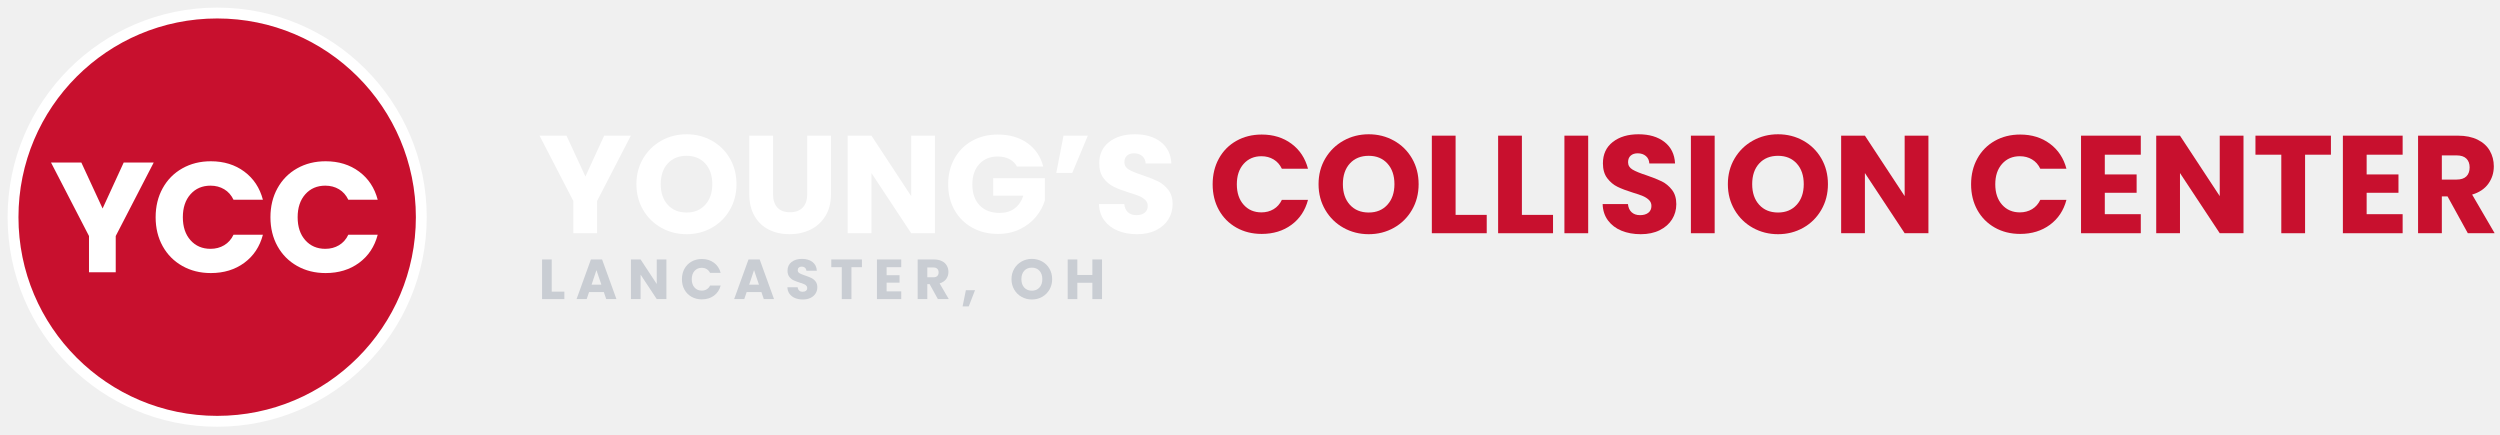
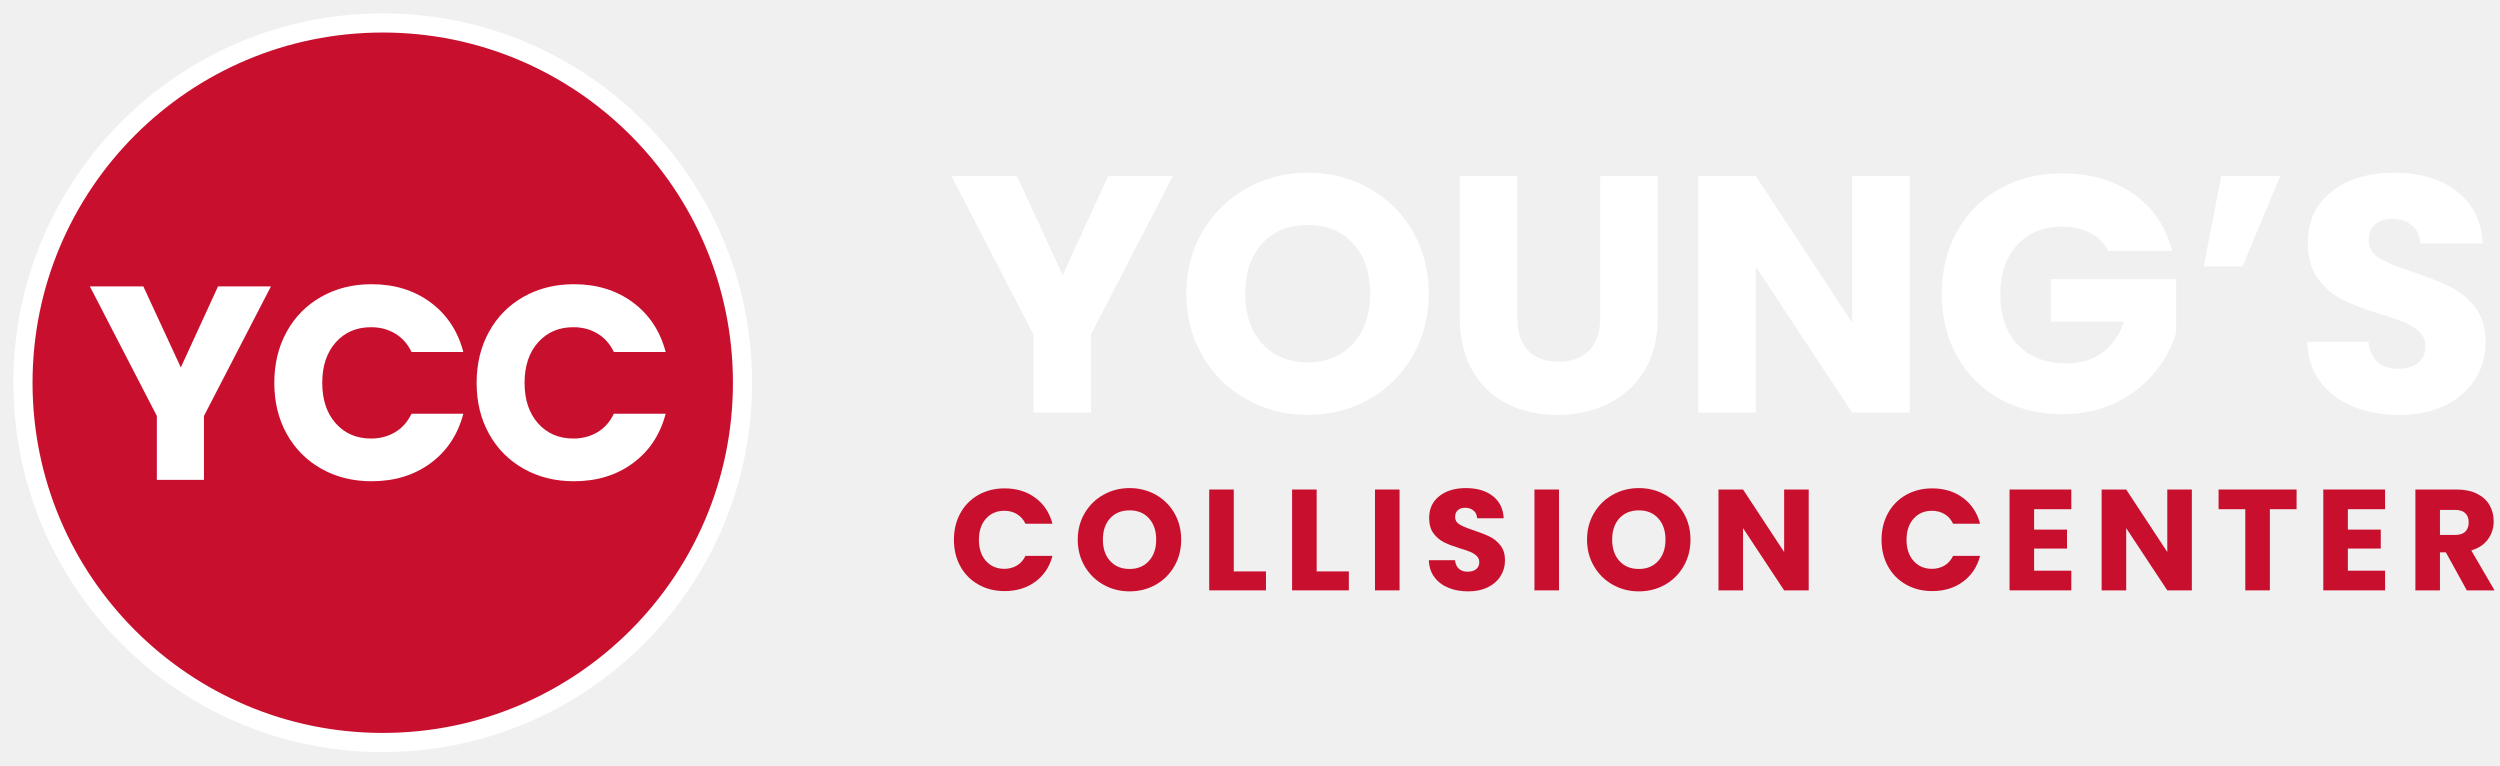
- <svg xmlns="http://www.w3.org/2000/svg" width="575.6" height="100.0" viewBox="0 0 575.6 100.0">
+ <svg xmlns="http://www.w3.org/2000/svg" width="326.6" height="100.0" viewBox="0 0 326.6 100.0">
  <circle cx="50.0" cy="50.0" r="47.0" fill="#C8102E" />
  <circle cx="50.0" cy="50.0" r="47.0" fill="none" stroke="#ffffff" stroke-width="2.5" />
  <path d="M664 702 421 232V0H250V232L7 702H201L337 408L472 702Z" fill="#ffffff" transform="translate(11.490,62.690) scale(0.036,-0.036)" />
  <path d="M386 710Q511 710 600.0 644.0Q689 578 719 464H531Q510 508 471.5 531.0Q433 554 384 554Q305 554 256.0 499.0Q207 444 207 352Q207 260 256.0 205.0Q305 150 384 150Q433 150 471.5 173.0Q510 196 531 240H719Q689 126 600.0 60.5Q511 -5 386 -5Q284 -5 203.5 40.5Q123 86 78.0 167.0Q33 248 33 352Q33 456 78.0 537.5Q123 619 203.5 664.5Q284 710 386 710Z" fill="#ffffff" transform="translate(34.646,62.690) scale(0.036,-0.036)" />
  <path d="M386 710Q511 710 600.0 644.0Q689 578 719 464H531Q510 508 471.5 531.0Q433 554 384 554Q305 554 256.0 499.0Q207 444 207 352Q207 260 256.0 205.0Q305 150 384 150Q433 150 471.5 173.0Q510 196 531 240H719Q689 126 600.0 60.5Q511 -5 386 -5Q284 -5 203.5 40.5Q123 86 78.0 167.0Q33 248 33 352Q33 456 78.0 537.5Q123 619 203.5 664.5Q284 710 386 710Z" fill="#ffffff" transform="translate(61.078,62.690) scale(0.036,-0.036)" />
-   <path d="M664 702 421 232V0H250V232L7 702H201L337 408L472 702Z" fill="#ffffff" transform="translate(124.000,53.698) scale(0.032,-0.032)" />
-   <path d="M33 353Q33 456 81.5 538.0Q130 620 212.5 666.0Q295 712 394 712Q493 712 575.5 666.0Q658 620 705.5 538.0Q753 456 753 353Q753 250 705.0 167.5Q657 85 575.0 39.0Q493 -7 394 -7Q295 -7 212.5 39.0Q130 85 81.5 167.5Q33 250 33 353ZM579 353Q579 446 528.5 501.5Q478 557 394 557Q309 557 258.5 502.0Q208 447 208 353Q208 260 258.5 204.5Q309 149 394 149Q478 149 528.5 205.0Q579 261 579 353Z" fill="#ffffff" transform="translate(145.472,53.698) scale(0.032,-0.032)" />
-   <path d="M230 702V282Q230 219 261.0 185.0Q292 151 352 151Q412 151 444.0 185.0Q476 219 476 282V702H647V283Q647 189 607.0 124.0Q567 59 499.5 26.0Q432 -7 349 -7Q266 -7 200.5 25.5Q135 58 97.0 123.5Q59 189 59 283V702Z" fill="#ffffff" transform="translate(170.624,53.698) scale(0.032,-0.032)" />
-   <path d="M690 0H519L233 433V0H62V702H233L519 267V702H690Z" fill="#ffffff" transform="translate(193.184,53.698) scale(0.032,-0.032)" />
-   <path d="M528 480Q509 515 473.5 533.5Q438 552 390 552Q307 552 257.0 497.5Q207 443 207 352Q207 255 259.5 200.5Q312 146 404 146Q467 146 510.5 178.0Q554 210 574 270H357V396H729V237Q710 173 664.5 118.0Q619 63 549.0 29.0Q479 -5 391 -5Q287 -5 205.5 40.5Q124 86 78.5 167.0Q33 248 33 352Q33 456 78.5 537.5Q124 619 205.0 664.5Q286 710 390 710Q516 710 602.5 649.0Q689 588 717 480Z" fill="#ffffff" transform="translate(217.248,53.698) scale(0.032,-0.032)" />
-   <path d="M101 702H276L164 434H49Z" fill="#ffffff" transform="translate(241.632,53.698) scale(0.032,-0.032)" />
-   <path d="M42 210H224Q228 171 251.0 150.5Q274 130 311 130Q349 130 371.0 147.5Q393 165 393 196Q393 222 375.5 239.0Q358 256 332.5 267.0Q307 278 260 292Q192 313 149.0 334.0Q106 355 75.0 396.0Q44 437 44 503Q44 601 115.0 656.5Q186 712 300 712Q416 712 487.0 656.5Q558 601 563 502H378Q376 536 353.0 555.5Q330 575 294 575Q263 575 244.0 558.5Q225 542 225 511Q225 477 257.0 458.0Q289 439 357 417Q425 394 467.5 373.0Q510 352 541.0 312.0Q572 272 572 209Q572 149 541.5 100.0Q511 51 453.0 22.0Q395 -7 316 -7Q239 -7 178.0 18.0Q117 43 80.5 92.0Q44 141 42 210Z" fill="#ffffff" transform="translate(251.680,53.698) scale(0.032,-0.032)" />
-   <path d="M386 710Q511 710 600.0 644.0Q689 578 719 464H531Q510 508 471.5 531.0Q433 554 384 554Q305 554 256.0 499.0Q207 444 207 352Q207 260 256.0 205.0Q305 150 384 150Q433 150 471.5 173.0Q510 196 531 240H719Q689 126 600.0 60.5Q511 -5 386 -5Q284 -5 203.5 40.5Q123 86 78.0 167.0Q33 248 33 352Q33 456 78.0 537.5Q123 619 203.5 664.5Q284 710 386 710Z" fill="#C8102E" transform="translate(278.144,53.698) scale(0.032,-0.032)" />
-   <path d="M33 353Q33 456 81.5 538.0Q130 620 212.5 666.0Q295 712 394 712Q493 712 575.5 666.0Q658 620 705.5 538.0Q753 456 753 353Q753 250 705.0 167.5Q657 85 575.0 39.0Q493 -7 394 -7Q295 -7 212.5 39.0Q130 85 81.5 167.5Q33 250 33 353ZM579 353Q579 446 528.5 501.5Q478 557 394 557Q309 557 258.5 502.0Q208 447 208 353Q208 260 258.5 204.5Q309 149 394 149Q478 149 528.5 205.0Q579 261 579 353Z" fill="#C8102E" transform="translate(302.528,53.698) scale(0.032,-0.032)" />
-   <path d="M233 132H457V0H62V702H233Z" fill="#C8102E" transform="translate(327.680,53.698) scale(0.032,-0.032)" />
-   <path d="M233 132H457V0H62V702H233Z" fill="#C8102E" transform="translate(342.944,53.698) scale(0.032,-0.032)" />
-   <path d="M233 702V0H62V702Z" fill="#C8102E" transform="translate(358.208,53.698) scale(0.032,-0.032)" />
-   <path d="M42 210H224Q228 171 251.0 150.5Q274 130 311 130Q349 130 371.0 147.5Q393 165 393 196Q393 222 375.5 239.0Q358 256 332.5 267.0Q307 278 260 292Q192 313 149.0 334.0Q106 355 75.0 396.0Q44 437 44 503Q44 601 115.0 656.5Q186 712 300 712Q416 712 487.0 656.5Q558 601 563 502H378Q376 536 353.0 555.5Q330 575 294 575Q263 575 244.0 558.5Q225 542 225 511Q225 477 257.0 458.0Q289 439 357 417Q425 394 467.5 373.0Q510 352 541.0 312.0Q572 272 572 209Q572 149 541.5 100.0Q511 51 453.0 22.0Q395 -7 316 -7Q239 -7 178.0 18.0Q117 43 80.5 92.0Q44 141 42 210Z" fill="#C8102E" transform="translate(367.648,53.698) scale(0.032,-0.032)" />
-   <path d="M233 702V0H62V702Z" fill="#C8102E" transform="translate(387.328,53.698) scale(0.032,-0.032)" />
-   <path d="M33 353Q33 456 81.5 538.0Q130 620 212.5 666.0Q295 712 394 712Q493 712 575.5 666.0Q658 620 705.5 538.0Q753 456 753 353Q753 250 705.0 167.5Q657 85 575.0 39.0Q493 -7 394 -7Q295 -7 212.5 39.0Q130 85 81.5 167.5Q33 250 33 353ZM579 353Q579 446 528.5 501.5Q478 557 394 557Q309 557 258.5 502.0Q208 447 208 353Q208 260 258.5 204.5Q309 149 394 149Q478 149 528.5 205.0Q579 261 579 353Z" fill="#C8102E" transform="translate(396.768,53.698) scale(0.032,-0.032)" />
-   <path d="M690 0H519L233 433V0H62V702H233L519 267V702H690Z" fill="#C8102E" transform="translate(421.920,53.698) scale(0.032,-0.032)" />
-   <path d="M386 710Q511 710 600.0 644.0Q689 578 719 464H531Q510 508 471.5 531.0Q433 554 384 554Q305 554 256.0 499.0Q207 444 207 352Q207 260 256.0 205.0Q305 150 384 150Q433 150 471.5 173.0Q510 196 531 240H719Q689 126 600.0 60.5Q511 -5 386 -5Q284 -5 203.5 40.5Q123 86 78.0 167.0Q33 248 33 352Q33 456 78.0 537.5Q123 619 203.5 664.5Q284 710 386 710Z" fill="#C8102E" transform="translate(452.768,53.698) scale(0.032,-0.032)" />
-   <path d="M233 565V423H462V291H233V137H492V0H62V702H492V565Z" fill="#C8102E" transform="translate(477.152,53.698) scale(0.032,-0.032)" />
-   <path d="M690 0H519L233 433V0H62V702H233L519 267V702H690Z" fill="#C8102E" transform="translate(494.464,53.698) scale(0.032,-0.032)" />
-   <path d="M567 702V565H381V0H210V565H24V702Z" fill="#C8102E" transform="translate(518.528,53.698) scale(0.032,-0.032)" />
-   <path d="M233 565V423H462V291H233V137H492V0H62V702H492V565Z" fill="#C8102E" transform="translate(537.440,53.698) scale(0.032,-0.032)" />
-   <path d="M420 0 274 265H233V0H62V702H349Q432 702 490.5 673.0Q549 644 578.0 593.5Q607 543 607 481Q607 411 567.5 356.0Q528 301 451 278L613 0ZM233 386H339Q386 386 409.5 409.0Q433 432 433 474Q433 514 409.5 537.0Q386 560 339 560H233Z" fill="#C8102E" transform="translate(554.752,53.698) scale(0.032,-0.032)" />
-   <path d="M233 132H457V0H62V702H233Z" fill="#C9CDD3" transform="translate(124.000,68.863) scale(0.013,-0.013)" />
-   <path d="M499 124H237L195 0H16L270 702H468L722 0H541ZM455 256 368 513 282 256Z" fill="#C9CDD3" transform="translate(132.541,68.863) scale(0.013,-0.013)" />
-   <path d="M690 0H519L233 433V0H62V702H233L519 267V702H690Z" fill="#C9CDD3" transform="translate(144.462,68.863) scale(0.013,-0.013)" />
-   <path d="M386 710Q511 710 600.0 644.0Q689 578 719 464H531Q510 508 471.5 531.0Q433 554 384 554Q305 554 256.0 499.0Q207 444 207 352Q207 260 256.0 205.0Q305 150 384 150Q433 150 471.5 173.0Q510 196 531 240H719Q689 126 600.0 60.5Q511 -5 386 -5Q284 -5 203.5 40.5Q123 86 78.0 167.0Q33 248 33 352Q33 456 78.0 537.5Q123 619 203.5 664.5Q284 710 386 710Z" fill="#C9CDD3" transform="translate(156.578,68.863) scale(0.013,-0.013)" />
-   <path d="M499 124H237L195 0H16L270 702H468L722 0H541ZM455 256 368 513 282 256Z" fill="#C9CDD3" transform="translate(168.824,68.863) scale(0.013,-0.013)" />
-   <path d="M42 210H224Q228 171 251.0 150.5Q274 130 311 130Q349 130 371.0 147.5Q393 165 393 196Q393 222 375.5 239.0Q358 256 332.5 267.0Q307 278 260 292Q192 313 149.0 334.0Q106 355 75.0 396.0Q44 437 44 503Q44 601 115.0 656.5Q186 712 300 712Q416 712 487.0 656.5Q558 601 563 502H378Q376 536 353.0 555.5Q330 575 294 575Q263 575 244.0 558.5Q225 542 225 511Q225 477 257.0 458.0Q289 439 357 417Q425 394 467.5 373.0Q510 352 541.0 312.0Q572 272 572 209Q572 149 541.5 100.0Q511 51 453.0 22.0Q395 -7 316 -7Q239 -7 178.0 18.0Q117 43 80.5 92.0Q44 141 42 210Z" fill="#C9CDD3" transform="translate(180.745,68.863) scale(0.013,-0.013)" />
-   <path d="M567 702V565H381V0H210V565H24V702Z" fill="#C9CDD3" transform="translate(191.080,68.863) scale(0.013,-0.013)" />
-   <path d="M233 565V423H462V291H233V137H492V0H62V702H492V565Z" fill="#C9CDD3" transform="translate(201.103,68.863) scale(0.013,-0.013)" />
-   <path d="M420 0 274 265H233V0H62V702H349Q432 702 490.5 673.0Q549 644 578.0 593.5Q607 543 607 481Q607 411 567.5 356.0Q528 301 451 278L613 0ZM233 386H339Q386 386 409.5 409.0Q433 432 433 474Q433 514 409.5 537.0Q386 560 339 560H233Z" fill="#C9CDD3" transform="translate(210.476,68.863) scale(0.013,-0.013)" />
-   <path d="M246 158 135 -129H26L84 158Z" fill="#C9CDD3" transform="translate(221.292,68.863) scale(0.013,-0.013)" />
-   <path d="M33 353Q33 456 81.5 538.0Q130 620 212.5 666.0Q295 712 394 712Q493 712 575.5 666.0Q658 620 705.5 538.0Q753 456 753 353Q753 250 705.0 167.5Q657 85 575.0 39.0Q493 -7 394 -7Q295 -7 212.5 39.0Q130 85 81.5 167.5Q33 250 33 353ZM579 353Q579 446 528.5 501.5Q478 557 394 557Q309 557 258.5 502.0Q208 447 208 353Q208 260 258.5 204.5Q309 149 394 149Q478 149 528.5 205.0Q579 261 579 353Z" fill="#C9CDD3" transform="translate(232.459,68.863) scale(0.013,-0.013)" />
-   <path d="M670 702V0H499V289H233V0H62V702H233V427H499V702Z" fill="#C9CDD3" transform="translate(245.017,68.863) scale(0.013,-0.013)" />
+   <path d="M664 702 421 232V0H250V232L7 702H201L337 408L472 702Z" fill="#ffffff" transform="translate(124.000,53.894) scale(0.044,-0.044)" />
+   <path d="M33 353Q33 456 81.5 538.0Q130 620 212.5 666.0Q295 712 394 712Q493 712 575.5 666.0Q658 620 705.5 538.0Q753 456 753 353Q753 250 705.0 167.5Q657 85 575.0 39.0Q493 -7 394 -7Q295 -7 212.5 39.0Q130 85 81.5 167.5Q33 250 33 353ZM579 353Q579 446 528.5 501.5Q478 557 394 557Q309 557 258.5 502.0Q208 447 208 353Q208 260 258.5 204.5Q309 149 394 149Q478 149 528.5 205.0Q579 261 579 353Z" fill="#ffffff" transform="translate(153.524,53.894) scale(0.044,-0.044)" />
+   <path d="M230 702V282Q230 219 261.0 185.0Q292 151 352 151Q412 151 444.0 185.0Q476 219 476 282V702H647V283Q647 189 607.0 124.0Q567 59 499.5 26.0Q432 -7 349 -7Q266 -7 200.5 25.5Q135 58 97.0 123.5Q59 189 59 283V702Z" fill="#ffffff" transform="translate(188.108,53.894) scale(0.044,-0.044)" />
+   <path d="M690 0H519L233 433V0H62V702H233L519 267V702H690Z" fill="#ffffff" transform="translate(219.128,53.894) scale(0.044,-0.044)" />
+   <path d="M528 480Q509 515 473.5 533.5Q438 552 390 552Q307 552 257.0 497.5Q207 443 207 352Q207 255 259.5 200.5Q312 146 404 146Q467 146 510.5 178.0Q554 210 574 270H357V396H729V237Q710 173 664.5 118.0Q619 63 549.0 29.0Q479 -5 391 -5Q287 -5 205.5 40.5Q124 86 78.5 167.0Q33 248 33 352Q33 456 78.5 537.5Q124 619 205.0 664.5Q286 710 390 710Q516 710 602.5 649.0Q689 588 717 480Z" fill="#ffffff" transform="translate(252.216,53.894) scale(0.044,-0.044)" />
+   <path d="M101 702H276L164 434H49Z" fill="#ffffff" transform="translate(285.744,53.894) scale(0.044,-0.044)" />
+   <path d="M42 210H224Q228 171 251.0 150.5Q274 130 311 130Q349 130 371.0 147.5Q393 165 393 196Q393 222 375.5 239.0Q358 256 332.5 267.0Q307 278 260 292Q192 313 149.0 334.0Q106 355 75.0 396.0Q44 437 44 503Q44 601 115.0 656.5Q186 712 300 712Q416 712 487.0 656.5Q558 601 563 502H378Q376 536 353.0 555.5Q330 575 294 575Q263 575 244.0 558.5Q225 542 225 511Q225 477 257.0 458.0Q289 439 357 417Q425 394 467.5 373.0Q510 352 541.0 312.0Q572 272 572 209Q572 149 541.5 100.0Q511 51 453.0 22.0Q395 -7 316 -7Q239 -7 178.0 18.0Q117 43 80.5 92.0Q44 141 42 210Z" fill="#ffffff" transform="translate(299.560,53.894) scale(0.044,-0.044)" />
+   <path d="M386 710Q511 710 600.0 644.0Q689 578 719 464H531Q510 508 471.5 531.0Q433 554 384 554Q305 554 256.0 499.0Q207 444 207 352Q207 260 256.0 205.0Q305 150 384 150Q433 150 471.5 173.0Q510 196 531 240H719Q689 126 600.0 60.5Q511 -5 386 -5Q284 -5 203.5 40.5Q123 86 78.0 167.0Q33 248 33 352Q33 456 78.0 537.5Q123 619 203.5 664.5Q284 710 386 710Z" fill="#C8102E" transform="translate(124.000,77.126) scale(0.018768,-0.018768)" />
+   <path d="M33 353Q33 456 81.5 538.0Q130 620 212.5 666.0Q295 712 394 712Q493 712 575.5 666.0Q658 620 705.5 538.0Q753 456 753 353Q753 250 705.0 167.5Q657 85 575.0 39.0Q493 -7 394 -7Q295 -7 212.5 39.0Q130 85 81.5 167.5Q33 250 33 353ZM579 353Q579 446 528.5 501.5Q478 557 394 557Q309 557 258.5 502.0Q208 447 208 353Q208 260 258.5 204.5Q309 149 394 149Q478 149 528.5 205.0Q579 261 579 353Z" fill="#C8102E" transform="translate(140.178,77.126) scale(0.018768,-0.018768)" />
+   <path d="M233 132H457V0H62V702H233Z" fill="#C8102E" transform="translate(156.807,77.126) scale(0.018768,-0.018768)" />
+   <path d="M233 132H457V0H62V702H233Z" fill="#C8102E" transform="translate(167.636,77.126) scale(0.018768,-0.018768)" />
+   <path d="M233 702V0H62V702Z" fill="#C8102E" transform="translate(178.465,77.126) scale(0.018768,-0.018768)" />
+   <path d="M42 210H224Q228 171 251.0 150.5Q274 130 311 130Q349 130 371.0 147.5Q393 165 393 196Q393 222 375.5 239.0Q358 256 332.5 267.0Q307 278 260 292Q192 313 149.0 334.0Q106 355 75.0 396.0Q44 437 44 503Q44 601 115.0 656.5Q186 712 300 712Q416 712 487.0 656.5Q558 601 563 502H378Q376 536 353.0 555.5Q330 575 294 575Q263 575 244.0 558.5Q225 542 225 511Q225 477 257.0 458.0Q289 439 357 417Q425 394 467.5 373.0Q510 352 541.0 312.0Q572 272 572 209Q572 149 541.5 100.0Q511 51 453.0 22.0Q395 -7 316 -7Q239 -7 178.0 18.0Q117 43 80.5 92.0Q44 141 42 210Z" fill="#C8102E" transform="translate(185.878,77.126) scale(0.018768,-0.018768)" />
+   <path d="M233 702V0H62V702Z" fill="#C8102E" transform="translate(199.297,77.126) scale(0.018768,-0.018768)" />
+   <path d="M33 353Q33 456 81.5 538.0Q130 620 212.5 666.0Q295 712 394 712Q493 712 575.5 666.0Q658 620 705.5 538.0Q753 456 753 353Q753 250 705.0 167.5Q657 85 575.0 39.0Q493 -7 394 -7Q295 -7 212.5 39.0Q130 85 81.5 167.5Q33 250 33 353ZM579 353Q579 446 528.5 501.5Q478 557 394 557Q309 557 258.5 502.0Q208 447 208 353Q208 260 258.5 204.5Q309 149 394 149Q478 149 528.5 205.0Q579 261 579 353Z" fill="#C8102E" transform="translate(206.711,77.126) scale(0.018768,-0.018768)" />
+   <path d="M690 0H519L233 433V0H62V702H233L519 267V702H690Z" fill="#C8102E" transform="translate(223.339,77.126) scale(0.018768,-0.018768)" />
+   <path d="M386 710Q511 710 600.0 644.0Q689 578 719 464H531Q510 508 471.5 531.0Q433 554 384 554Q305 554 256.0 499.0Q207 444 207 352Q207 260 256.0 205.0Q305 150 384 150Q433 150 471.5 173.0Q510 196 531 240H719Q689 126 600.0 60.5Q511 -5 386 -5Q284 -5 203.5 40.5Q123 86 78.0 167.0Q33 248 33 352Q33 456 78.0 537.5Q123 619 203.5 664.5Q284 710 386 710Z" fill="#C8102E" transform="translate(245.185,77.126) scale(0.018768,-0.018768)" />
+   <path d="M233 565V423H462V291H233V137H492V0H62V702H492V565Z" fill="#C8102E" transform="translate(261.363,77.126) scale(0.018768,-0.018768)" />
+   <path d="M690 0H519L233 433V0H62V702H233L519 267V702H690Z" fill="#C8102E" transform="translate(273.394,77.126) scale(0.018768,-0.018768)" />
+   <path d="M567 702V565H381V0H210V565H24V702Z" fill="#C8102E" transform="translate(289.384,77.126) scale(0.018768,-0.018768)" />
+   <path d="M233 565V423H462V291H233V137H492V0H62V702H492V565Z" fill="#C8102E" transform="translate(302.353,77.126) scale(0.018768,-0.018768)" />
+   <path d="M420 0 274 265H233V0H62V702H349Q432 702 490.5 673.0Q549 644 578.0 593.5Q607 543 607 481Q607 411 567.5 356.0Q528 301 451 278L613 0ZM233 386H339Q386 386 409.5 409.0Q433 432 433 474Q433 514 409.5 537.0Q386 560 339 560H233Z" fill="#C8102E" transform="translate(314.383,77.126) scale(0.018768,-0.018768)" />
</svg>
